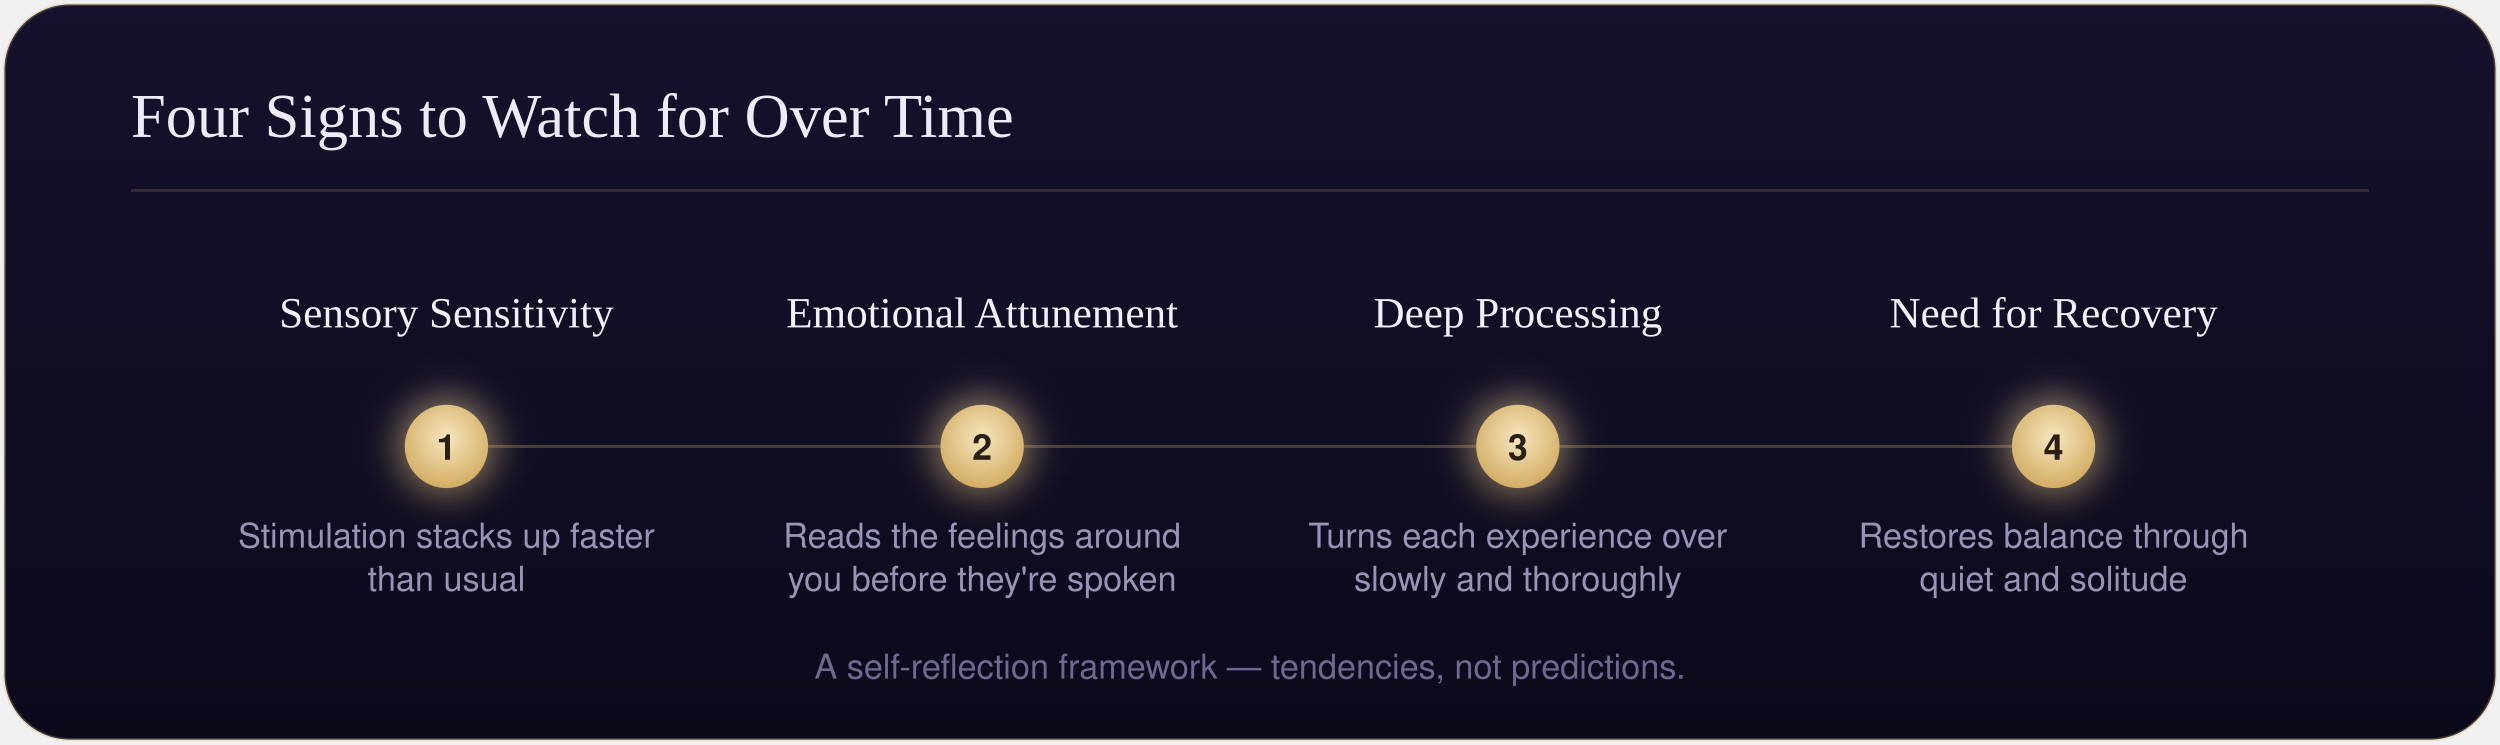
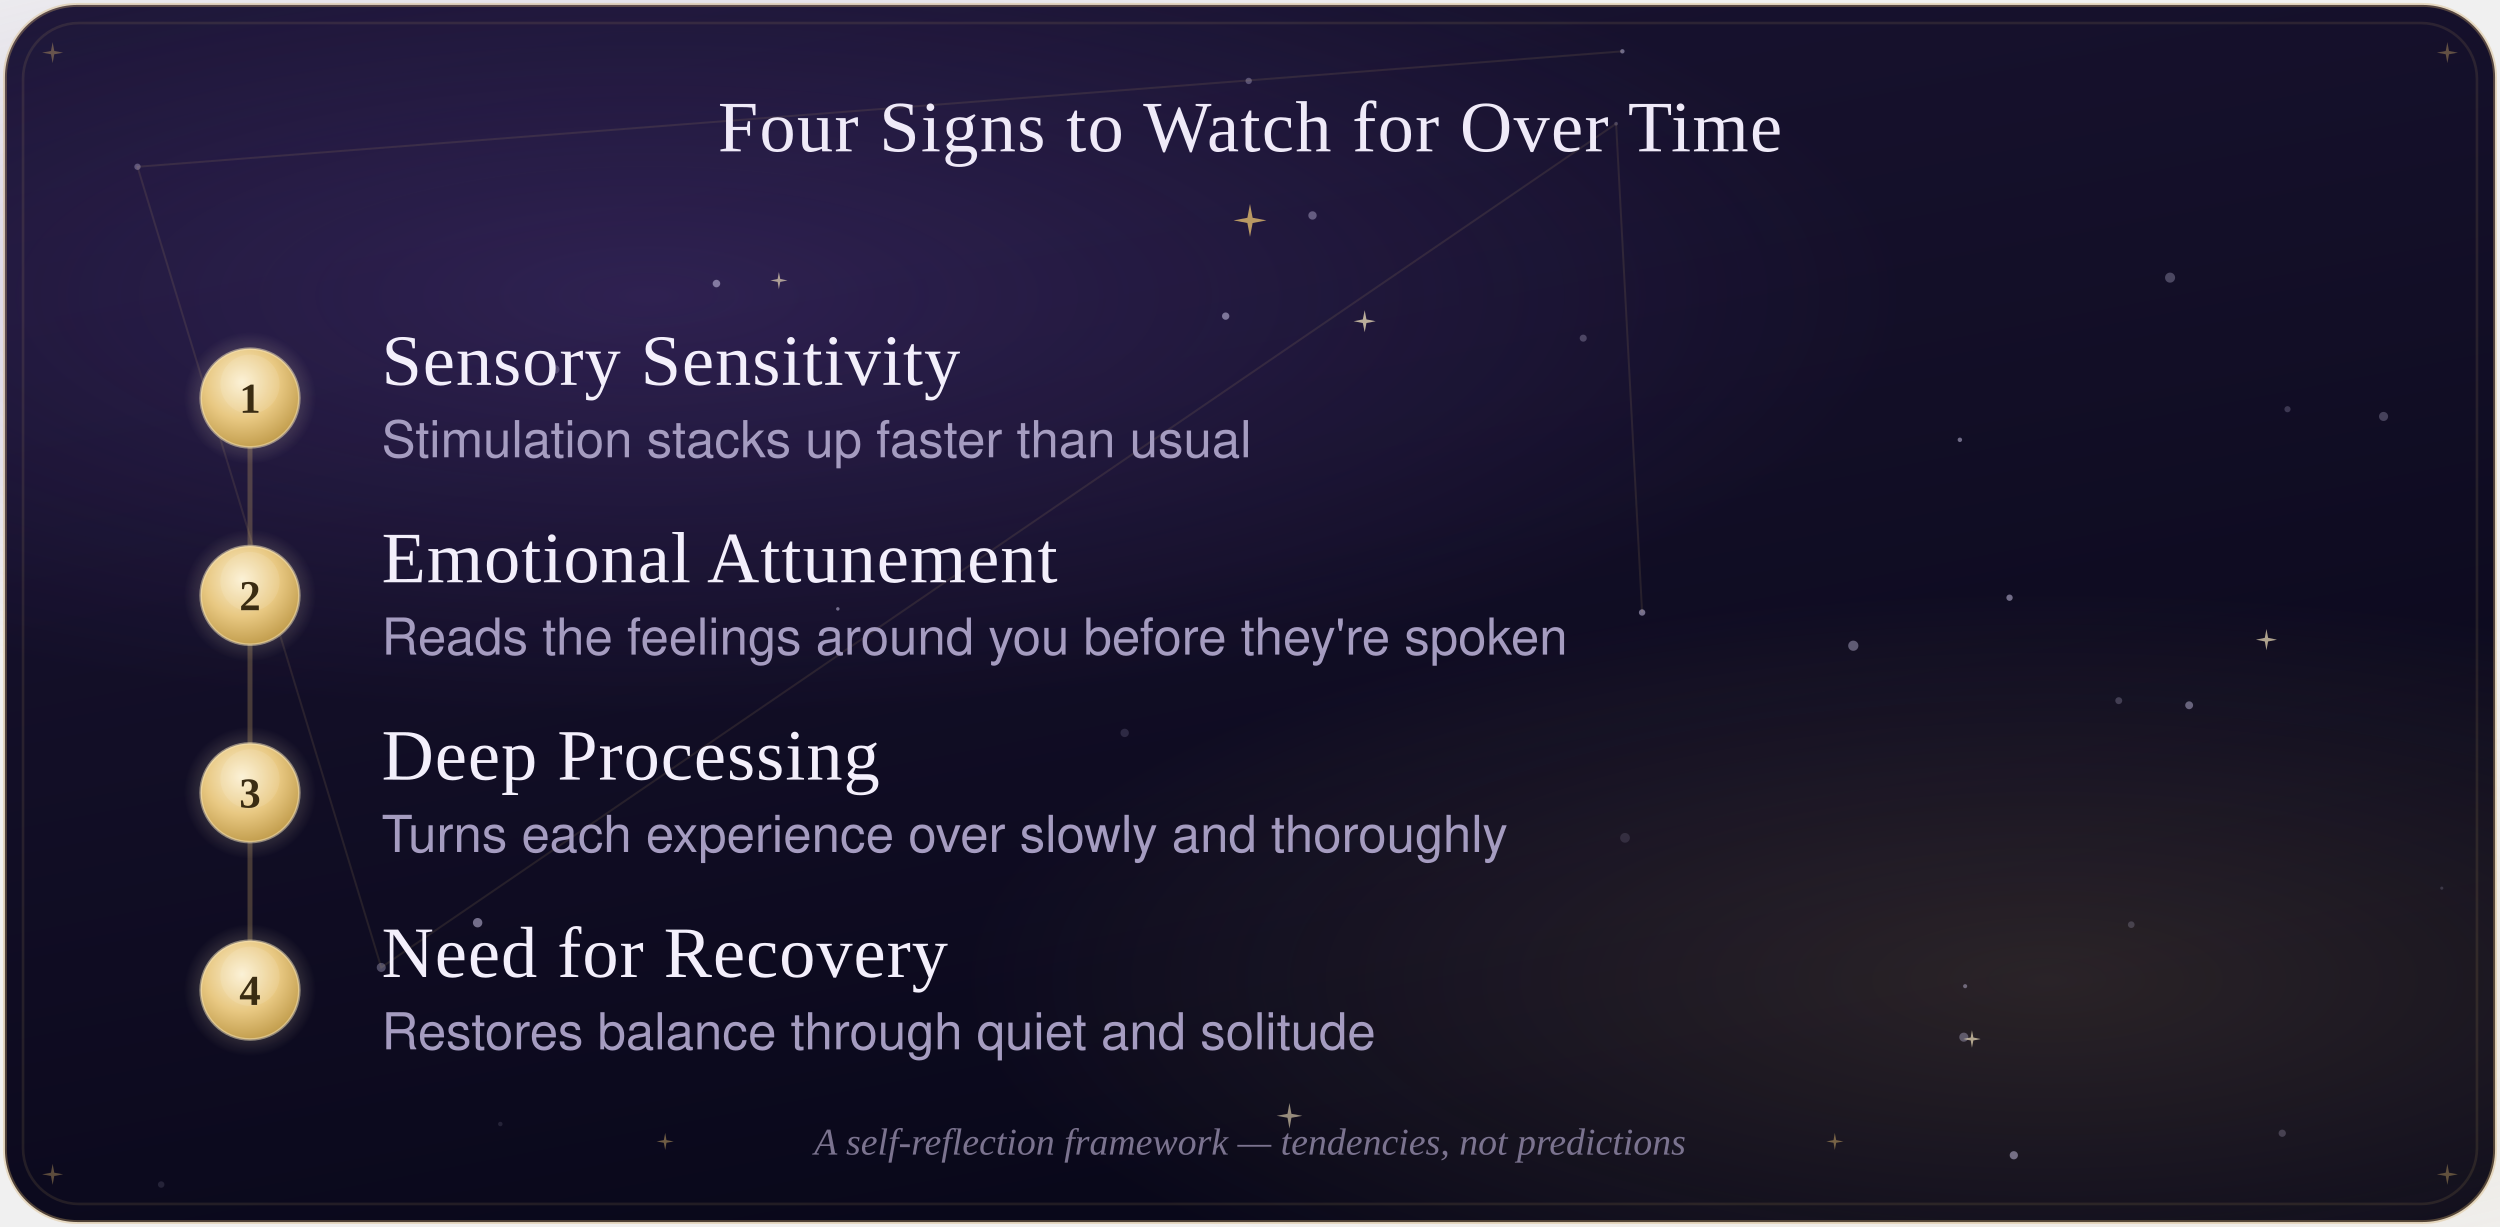
- <svg xmlns="http://www.w3.org/2000/svg" viewBox="0 0 840 250" role="img" aria-label="Four Signs to Watch for Over Time">
+ <svg xmlns="http://www.w3.org/2000/svg" viewBox="0 0 760 373" role="img" aria-label="Four Signs to Watch for Over Time">
  <defs>
-     <linearGradient id="signsofahighlysensitiveperson0en-panel" x1="0" y1="0" x2="0" y2="1">
-       <stop offset="0" stop-color="#16112c" />
-       <stop offset="1" stop-color="#0b0a1b" />
+     <linearGradient id="signsofahighlysensitiveperson0en-panel" x1="0" y1="0" x2="0.4" y2="1">
+       <stop offset="0" stop-color="#1a1433" />
+       <stop offset="0.55" stop-color="#120e26" />
+       <stop offset="1" stop-color="#09081a" />
    </linearGradient>
-     <radialGradient id="signsofahighlysensitiveperson0en-node" cx="0.5" cy="0.4" r="0.7">
+     <radialGradient id="signsofahighlysensitiveperson0en-foil" cx="0.42" cy="0.34" r="0.75">
+       <stop offset="0" stop-color="#fbf0d2" />
+       <stop offset="0.5" stop-color="#e8c882" />
+       <stop offset="1" stop-color="#b8923f" />
+     </radialGradient>
+     <radialGradient id="signsofahighlysensitiveperson0en-glow" cx="0.5" cy="0.5" r="0.5">
      <stop offset="0" stop-color="#f6e6bf" />
-       <stop offset="1" stop-color="#cda354" />
+       <stop offset="1" stop-color="#f6e6bf" stop-opacity="0" />
    </radialGradient>
-     <filter id="signsofahighlysensitiveperson0en-soft" x="-80%" y="-80%" width="260%" height="260%">
-       <feGaussianBlur stdDeviation="6" />
-     </filter>
+     <radialGradient id="signsofahighlysensitiveperson0en-neb1" cx="0.5" cy="0.5" r="0.5">
+       <stop offset="0" stop-color="#6f4bb0" stop-opacity="0.28" />
+       <stop offset="1" stop-color="#6f4bb0" stop-opacity="0" />
+     </radialGradient>
+     <radialGradient id="signsofahighlysensitiveperson0en-neb2" cx="0.5" cy="0.5" r="0.5">
+       <stop offset="0" stop-color="#d4af6a" stop-opacity="0.16" />
+       <stop offset="1" stop-color="#d4af6a" stop-opacity="0" />
+     </radialGradient>
+     <linearGradient id="signsofahighlysensitiveperson0en-rule" x1="0" y1="0" x2="1" y2="0">
+       <stop offset="0" stop-color="#d4af6a" stop-opacity="0" />
+       <stop offset="0.5" stop-color="#d4af6a" stop-opacity="0.6" />
+       <stop offset="1" stop-color="#d4af6a" stop-opacity="0" />
+     </linearGradient>
  </defs>
-   <rect x="1.5" y="1.5" width="837" height="247" rx="22" fill="url(#signsofahighlysensitiveperson0en-panel)" stroke="#d4af6a" stroke-opacity="0.28" />
-   <text x="44" y="46" font-family="Georgia, 'Times New Roman', serif" font-size="21" fill="#efeaf8">Four Signs to Watch for Over Time</text>
-   <line x1="44" y1="64" x2="796" y2="64" stroke="#d4af6a" stroke-opacity="0.18" />
-   <line x1="150.0" y1="150" x2="690.0" y2="150" stroke="#d4af6a" stroke-opacity="0.30" />
-   <g text-anchor="middle">
-     <text x="150.0" y="110" font-family="Georgia, 'Times New Roman', serif" font-size="14.5" fill="#f3effb">Sensory Sensitivity</text>
-     <circle cx="150.0" cy="150" r="17" fill="url(#signsofahighlysensitiveperson0en-node)" filter="url(#signsofahighlysensitiveperson0en-soft)" opacity="0.55" />
-     <circle cx="150.0" cy="150" r="14" fill="url(#signsofahighlysensitiveperson0en-node)" />
-     <text x="150.0" y="154.5" font-family="Helvetica, Arial, sans-serif" font-size="12" font-weight="700" fill="#2a2012">1</text>
-     <text x="150.0" y="184" font-family="Helvetica, Arial, sans-serif" font-size="11.5" fill="#9a93b5">Stimulation stacks up faster</text>
-     <text x="150.0" y="198.5" font-family="Helvetica, Arial, sans-serif" font-size="11.5" fill="#9a93b5">than usual</text>
-     <text x="330.0" y="110" font-family="Georgia, 'Times New Roman', serif" font-size="14.5" fill="#f3effb">Emotional Attunement</text>
-     <circle cx="330.0" cy="150" r="17" fill="url(#signsofahighlysensitiveperson0en-node)" filter="url(#signsofahighlysensitiveperson0en-soft)" opacity="0.55" />
-     <circle cx="330.0" cy="150" r="14" fill="url(#signsofahighlysensitiveperson0en-node)" />
-     <text x="330.0" y="154.5" font-family="Helvetica, Arial, sans-serif" font-size="12" font-weight="700" fill="#2a2012">2</text>
-     <text x="330.0" y="184" font-family="Helvetica, Arial, sans-serif" font-size="11.5" fill="#9a93b5">Reads the feelings around</text>
-     <text x="330.0" y="198.5" font-family="Helvetica, Arial, sans-serif" font-size="11.5" fill="#9a93b5">you before they're spoken</text>
-     <text x="510.0" y="110" font-family="Georgia, 'Times New Roman', serif" font-size="14.5" fill="#f3effb">Deep Processing</text>
-     <circle cx="510.0" cy="150" r="17" fill="url(#signsofahighlysensitiveperson0en-node)" filter="url(#signsofahighlysensitiveperson0en-soft)" opacity="0.55" />
-     <circle cx="510.0" cy="150" r="14" fill="url(#signsofahighlysensitiveperson0en-node)" />
-     <text x="510.0" y="154.5" font-family="Helvetica, Arial, sans-serif" font-size="12" font-weight="700" fill="#2a2012">3</text>
-     <text x="510.0" y="184" font-family="Helvetica, Arial, sans-serif" font-size="11.5" fill="#9a93b5">Turns each experience over</text>
-     <text x="510.0" y="198.5" font-family="Helvetica, Arial, sans-serif" font-size="11.5" fill="#9a93b5">slowly and thoroughly</text>
-     <text x="690.0" y="110" font-family="Georgia, 'Times New Roman', serif" font-size="14.5" fill="#f3effb">Need for Recovery</text>
-     <circle cx="690.0" cy="150" r="17" fill="url(#signsofahighlysensitiveperson0en-node)" filter="url(#signsofahighlysensitiveperson0en-soft)" opacity="0.55" />
-     <circle cx="690.0" cy="150" r="14" fill="url(#signsofahighlysensitiveperson0en-node)" />
-     <text x="690.0" y="154.5" font-family="Helvetica, Arial, sans-serif" font-size="12" font-weight="700" fill="#2a2012">4</text>
-     <text x="690.0" y="184" font-family="Helvetica, Arial, sans-serif" font-size="11.5" fill="#9a93b5">Restores balance through</text>
-     <text x="690.0" y="198.5" font-family="Helvetica, Arial, sans-serif" font-size="11.5" fill="#9a93b5">quiet and solitude</text>
-   </g>
-   <text x="420" y="228" text-anchor="middle" font-family="Helvetica, Arial, sans-serif" font-size="11.5" fill="#6f6890">A self-reflection framework — tendencies, not predictions.</text>
+   <rect x="1.5" y="1.5" width="757" height="370" rx="22" fill="url(#signsofahighlysensitiveperson0en-panel)" />
+   <ellipse cx="198" cy="90" rx="380" ry="127" fill="url(#signsofahighlysensitiveperson0en-neb1)" />
+   <ellipse cx="623" cy="298" rx="334" ry="119" fill="url(#signsofahighlysensitiveperson0en-neb2)" />
+   <circle cx="152.1" cy="341.7" r="0.68" fill="#cfc8ea" opacity="0.13" />
+   <circle cx="612.2" cy="351.2" r="1.25" fill="#cfc8ea" opacity="0.50" />
+   <circle cx="610.9" cy="181.7" r="0.97" fill="#cfc8ea" opacity="0.51" />
+   <circle cx="254.7" cy="185.1" r="0.53" fill="#cfc8ea" opacity="0.51" />
+   <circle cx="217.8" cy="86.2" r="1.15" fill="#cfc8ea" opacity="0.53" />
+   <circle cx="481.3" cy="102.8" r="1.08" fill="#cfc8ea" opacity="0.28" />
+   <circle cx="499.2" cy="186.2" r="0.98" fill="#cfc8ea" opacity="0.52" />
+   <circle cx="491.3" cy="37.6" r="0.57" fill="#cfc8ea" opacity="0.23" />
+   <circle cx="597.4" cy="299.8" r="0.63" fill="#cfc8ea" opacity="0.43" />
+   <circle cx="115.9" cy="294.1" r="1.37" fill="#cfc8ea" opacity="0.33" />
+   <circle cx="41.8" cy="50.7" r="0.97" fill="#cfc8ea" opacity="0.34" />
+   <circle cx="493.2" cy="15.6" r="0.67" fill="#cfc8ea" opacity="0.47" />
+   <circle cx="695.4" cy="124.4" r="0.94" fill="#cfc8ea" opacity="0.23" />
+   <circle cx="563.4" cy="196.3" r="1.55" fill="#cfc8ea" opacity="0.41" />
+   <circle cx="399.0" cy="65.5" r="1.27" fill="#cfc8ea" opacity="0.39" />
+   <circle cx="595.8" cy="133.7" r="0.68" fill="#cfc8ea" opacity="0.50" />
+   <circle cx="168.8" cy="112.3" r="1.30" fill="#cfc8ea" opacity="0.25" />
+   <circle cx="145.2" cy="280.5" r="1.43" fill="#cfc8ea" opacity="0.52" />
+   <circle cx="724.6" cy="126.6" r="1.38" fill="#cfc8ea" opacity="0.28" />
+   <circle cx="494.0" cy="254.7" r="1.48" fill="#cfc8ea" opacity="0.14" />
+   <circle cx="742.3" cy="270.0" r="0.48" fill="#cfc8ea" opacity="0.18" />
+   <circle cx="644.1" cy="213.0" r="1.06" fill="#cfc8ea" opacity="0.24" />
+   <circle cx="693.8" cy="344.5" r="1.11" fill="#cfc8ea" opacity="0.24" />
+   <circle cx="379.6" cy="24.6" r="0.97" fill="#cfc8ea" opacity="0.33" />
+   <circle cx="597.0" cy="315.3" r="1.38" fill="#cfc8ea" opacity="0.35" />
+   <circle cx="49.0" cy="360.1" r="0.99" fill="#cfc8ea" opacity="0.13" />
+   <circle cx="372.6" cy="96.1" r="1.12" fill="#cfc8ea" opacity="0.53" />
+   <circle cx="647.9" cy="281.1" r="1.02" fill="#cfc8ea" opacity="0.21" />
+   <circle cx="665.5" cy="214.4" r="1.20" fill="#cfc8ea" opacity="0.44" />
+   <circle cx="341.9" cy="222.8" r="1.27" fill="#cfc8ea" opacity="0.16" />
+   <circle cx="659.7" cy="84.4" r="1.53" fill="#cfc8ea" opacity="0.30" />
+   <path d="M 414.865 94.3 L 415.4 97.1 L 418.2 97.661 L 415.4 98.2 L 414.865 101.0 L 414.3 98.2 L 411.5 97.661 L 414.3 97.1 Z" fill="#f6e6bf" opacity="0.73" />
+   <path d="M 689.001 191.2 L 689.5 193.9 L 692.2 194.465 L 689.5 195.0 L 689.001 197.7 L 688.5 195.0 L 685.8 194.465 L 688.5 193.9 Z" fill="#f6e6bf" opacity="0.685" />
+   <path d="M 599.472 313.2 L 599.9 315.4 L 602.1 315.865 L 599.9 316.3 L 599.472 318.5 L 599.1 316.3 L 596.8 315.865 L 599.1 315.4 Z" fill="#f6e6bf" opacity="0.677" />
+   <path d="M 236.776 82.7 L 237.2 84.8 L 239.4 85.264 L 237.2 85.7 L 236.776 87.9 L 236.4 85.7 L 234.2 85.264 L 236.4 84.8 Z" fill="#f6e6bf" opacity="0.641" />
+   <path d="M 391.999 335.3 L 392.6 338.6 L 395.9 339.201 L 392.6 339.8 L 391.999 343.1 L 391.4 339.8 L 388.1 339.201 L 391.4 338.6 Z" fill="#f6e6bf" opacity="0.58" />
+   <path d="M 499.2 186.2 L 491.3 37.6 L 115.9 294.1 L 41.8 50.7 L 493.2 15.6" fill="none" stroke="#d4af6a" stroke-width="0.6" opacity="0.12" />
+   <rect x="1.5" y="1.5" width="757" height="370" rx="22" fill="none" stroke="#d4af6a" stroke-opacity="0.34" stroke-width="1.2" />
+   <rect x="7" y="7" width="746" height="359" rx="17" fill="none" stroke="#d4af6a" stroke-opacity="0.12" stroke-width="0.8" />
+   <path d="M 16 12.8 L 16.5 15.5 L 19.2 16 L 16.5 16.5 L 16 19.2 L 15.5 16.5 L 12.8 16 L 15.5 15.5 Z" fill="#d4af6a" opacity="0.4" />
+   <path d="M 744 12.8 L 744.5 15.5 L 747.2 16 L 744.5 16.5 L 744 19.2 L 743.5 16.5 L 740.8 16 L 743.5 15.5 Z" fill="#d4af6a" opacity="0.4" />
+   <path d="M 16 353.8 L 16.5 356.5 L 19.2 357 L 16.5 357.5 L 16 360.2 L 15.5 357.5 L 12.8 357 L 15.5 356.5 Z" fill="#d4af6a" opacity="0.4" />
+   <path d="M 744 353.8 L 744.5 356.5 L 747.2 357 L 744.5 357.5 L 744 360.2 L 743.5 357.5 L 740.8 357 L 743.5 356.5 Z" fill="#d4af6a" opacity="0.4" />
+   <text x="380" y="46" text-anchor="middle" font-family="Georgia, 'Times New Roman', serif" font-size="22" letter-spacing="0.4" fill="#efeaf8">Four Signs to Watch for Over Time</text>
+   <line x1="230" y1="67" x2="368" y2="67" stroke="url(#signsofahighlysensitiveperson0en-rule)" stroke-width="1" />
+   <line x1="392" y1="67" x2="530" y2="67" stroke="url(#signsofahighlysensitiveperson0en-rule)" stroke-width="1" />
+   <path d="M 380 62.0 L 380.8 66.2 L 385.0 67 L 380.8 67.8 L 380 72.0 L 379.2 67.8 L 375.0 67 L 379.2 66.2 Z" fill="#d4af6a" opacity="0.85" />
+   <line x1="76" y1="121" x2="76" y2="301" stroke="#d4af6a" stroke-opacity="0.28" stroke-width="1.5" />
+   <circle cx="76" cy="121" r="20.0" fill="url(#signsofahighlysensitiveperson0en-glow)" opacity="0.5" />
+   <circle cx="76" cy="121" r="15" fill="url(#signsofahighlysensitiveperson0en-foil)" stroke="#f6e6bf" stroke-opacity="0.5" stroke-width="0.8" />
+   <circle cx="76" cy="116.8" r="9.0" fill="#ffffff" opacity="0.10" />
+   <text x="76" y="125.5" text-anchor="middle" font-family="Georgia, 'Times New Roman', serif" font-size="13" font-weight="700" fill="#3a2c12">1</text>
+   <text x="116" y="117.0" font-family="Georgia, 'Times New Roman', serif" font-size="22" letter-spacing="0.3" fill="#f3effb">Sensory Sensitivity</text>
+   <text x="116" y="139.0" font-family="Helvetica, Arial, sans-serif" font-size="15.5" fill="#a59cc0">Stimulation stacks up faster than usual</text>
+   <circle cx="76" cy="181" r="20.0" fill="url(#signsofahighlysensitiveperson0en-glow)" opacity="0.5" />
+   <circle cx="76" cy="181" r="15" fill="url(#signsofahighlysensitiveperson0en-foil)" stroke="#f6e6bf" stroke-opacity="0.5" stroke-width="0.8" />
+   <circle cx="76" cy="176.8" r="9.0" fill="#ffffff" opacity="0.10" />
+   <text x="76" y="185.5" text-anchor="middle" font-family="Georgia, 'Times New Roman', serif" font-size="13" font-weight="700" fill="#3a2c12">2</text>
+   <text x="116" y="177.0" font-family="Georgia, 'Times New Roman', serif" font-size="22" letter-spacing="0.3" fill="#f3effb">Emotional Attunement</text>
+   <text x="116" y="199.0" font-family="Helvetica, Arial, sans-serif" font-size="15.5" fill="#a59cc0">Reads the feelings around you before they're spoken</text>
+   <circle cx="76" cy="241" r="20.0" fill="url(#signsofahighlysensitiveperson0en-glow)" opacity="0.5" />
+   <circle cx="76" cy="241" r="15" fill="url(#signsofahighlysensitiveperson0en-foil)" stroke="#f6e6bf" stroke-opacity="0.5" stroke-width="0.8" />
+   <circle cx="76" cy="236.8" r="9.0" fill="#ffffff" opacity="0.10" />
+   <text x="76" y="245.5" text-anchor="middle" font-family="Georgia, 'Times New Roman', serif" font-size="13" font-weight="700" fill="#3a2c12">3</text>
+   <text x="116" y="237.0" font-family="Georgia, 'Times New Roman', serif" font-size="22" letter-spacing="0.3" fill="#f3effb">Deep Processing</text>
+   <text x="116" y="259.0" font-family="Helvetica, Arial, sans-serif" font-size="15.5" fill="#a59cc0">Turns each experience over slowly and thoroughly</text>
+   <circle cx="76" cy="301" r="20.0" fill="url(#signsofahighlysensitiveperson0en-glow)" opacity="0.5" />
+   <circle cx="76" cy="301" r="15" fill="url(#signsofahighlysensitiveperson0en-foil)" stroke="#f6e6bf" stroke-opacity="0.5" stroke-width="0.8" />
+   <circle cx="76" cy="296.8" r="9.0" fill="#ffffff" opacity="0.10" />
+   <text x="76" y="305.5" text-anchor="middle" font-family="Georgia, 'Times New Roman', serif" font-size="13" font-weight="700" fill="#3a2c12">4</text>
+   <text x="116" y="297.0" font-family="Georgia, 'Times New Roman', serif" font-size="22" letter-spacing="0.3" fill="#f3effb">Need for Recovery</text>
+   <text x="116" y="319.0" font-family="Helvetica, Arial, sans-serif" font-size="15.5" fill="#a59cc0">Restores balance through quiet and solitude</text>
+   <path d="M 202.227 344.4 L 202.6 346.6 L 204.8 347 L 202.6 347.4 L 202.227 349.6 L 201.8 347.4 L 199.6 347 L 201.8 346.6 Z" fill="#d4af6a" opacity="0.5" />
+   <text x="380" y="351" text-anchor="middle" font-family="Georgia, 'Times New Roman', serif" font-style="italic" font-size="11.5" fill="#7b738f">A self-reflection framework — tendencies, not predictions</text>
+   <path d="M 557.773 344.4 L 558.2 346.6 L 560.4 347 L 558.2 347.4 L 557.773 349.6 L 557.4 347.4 L 555.2 347 L 557.4 346.6 Z" fill="#d4af6a" opacity="0.5" />
</svg>
